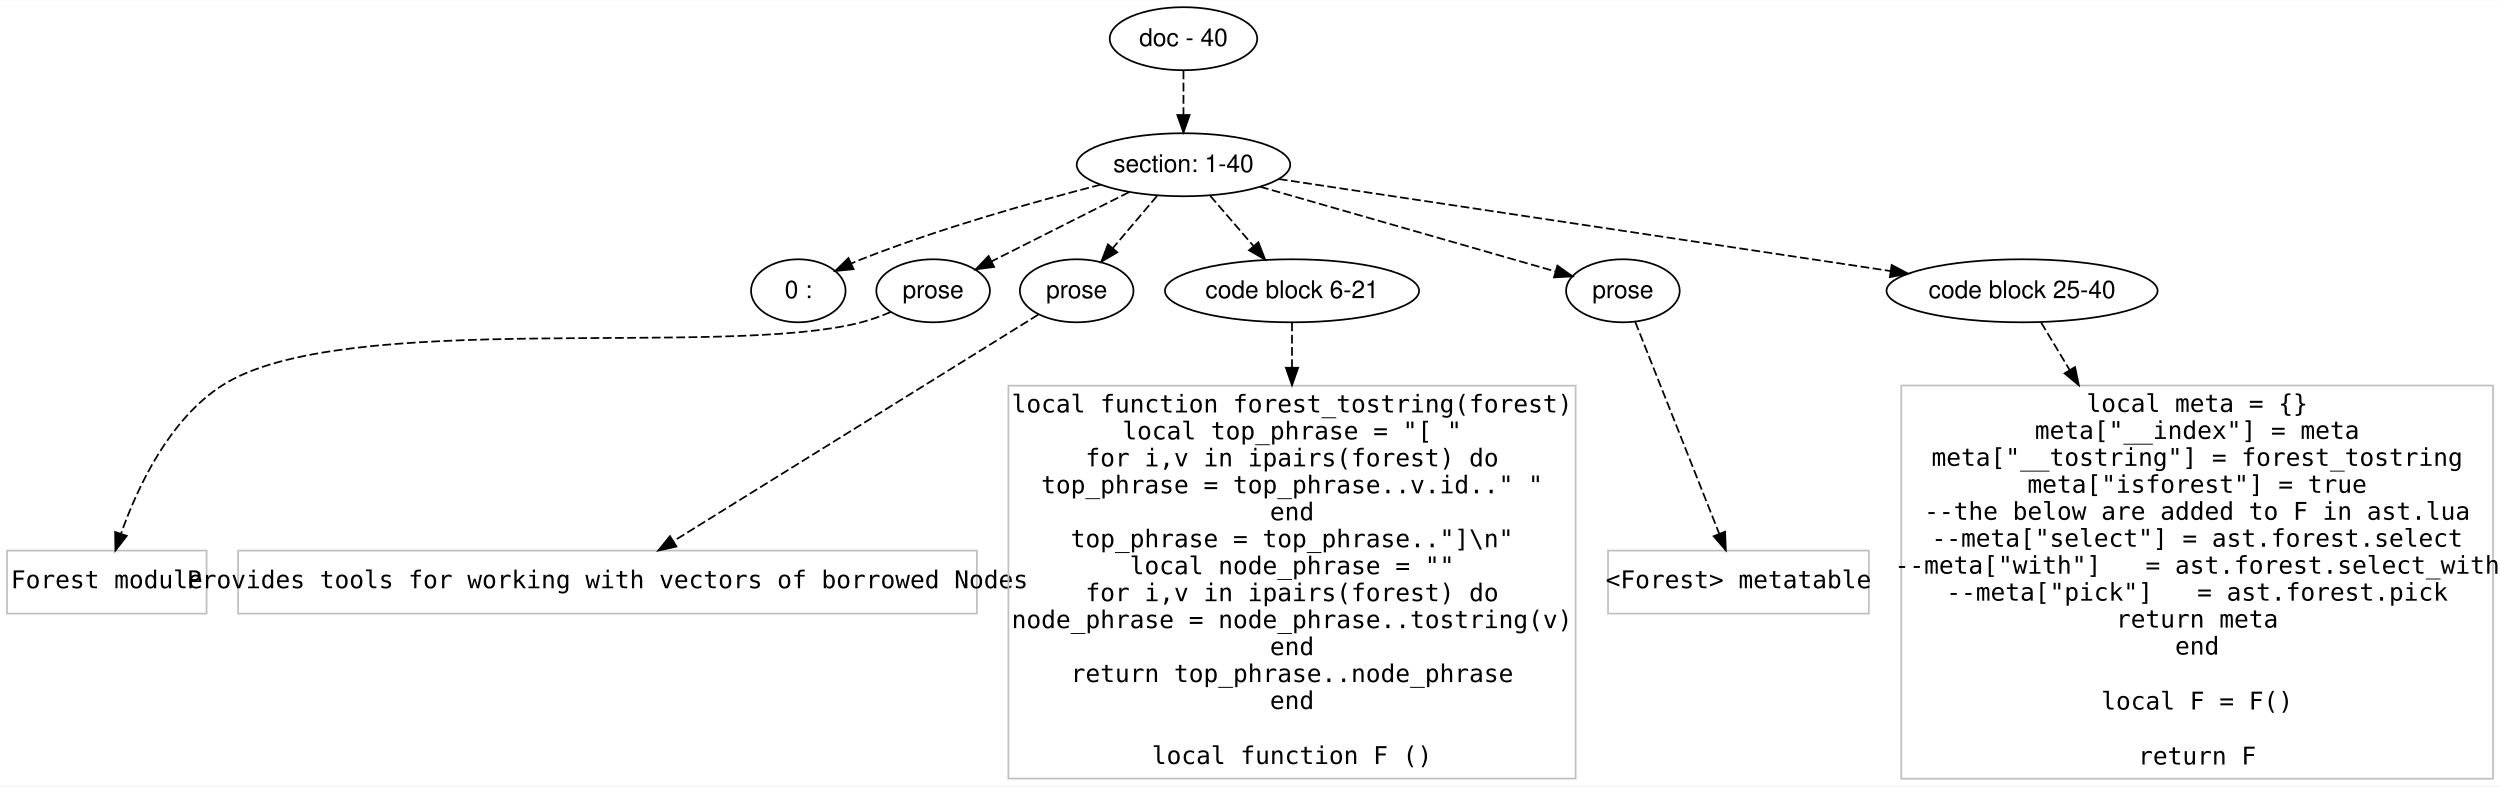
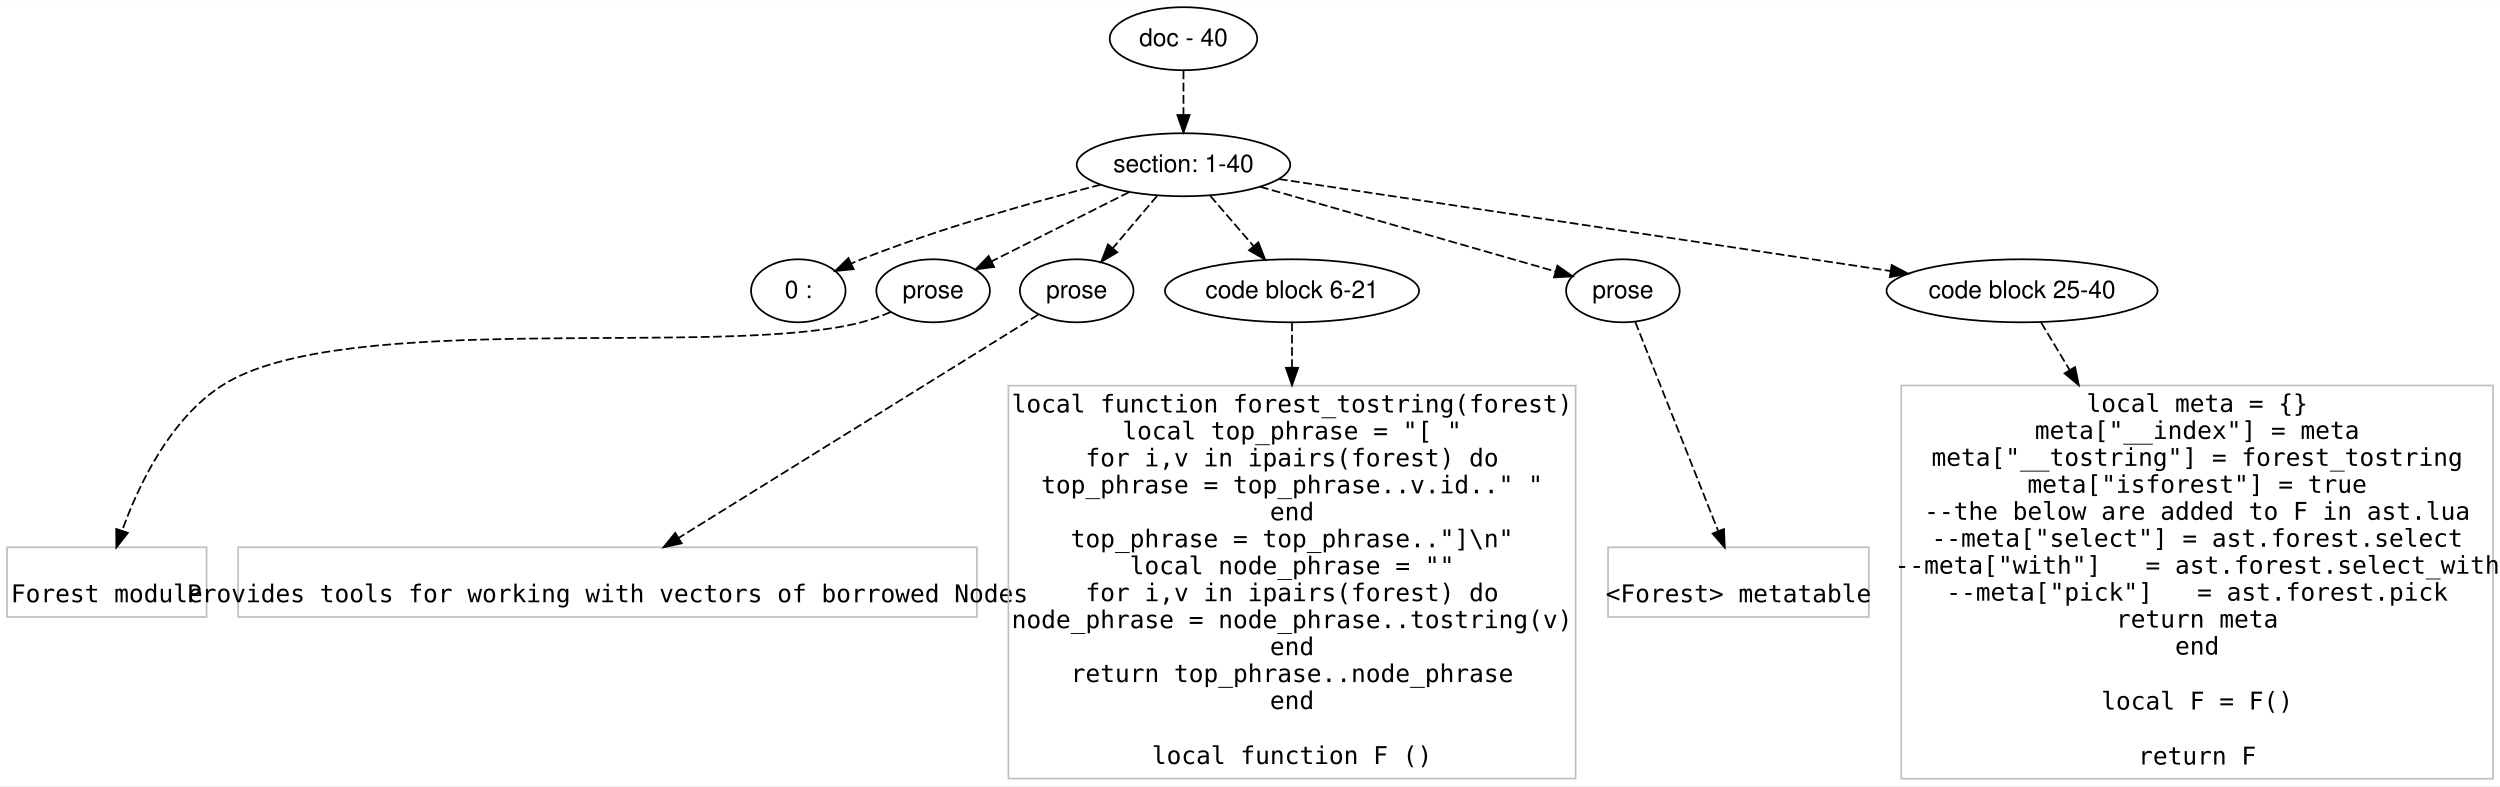
<svg xmlns="http://www.w3.org/2000/svg" width="1428pt" height="449pt" viewBox="0.00 0.00 1428.00 448.80">
  <g id="graph0" class="graph" transform="scale(1 1) rotate(0) translate(4 444.8004)">
    <polygon fill="#ffffff" stroke="transparent" points="-4,4 -4,-444.8 1424,-444.8 1424,4 -4,4" />
    <g id="node1" class="node">
      <ellipse fill="none" stroke="#000000" cx="672" cy="-422.8" rx="42.122" ry="18" />
      <text text-anchor="middle" x="672" y="-418.6" font-family="Helvetica,sans-Serif" font-size="14.00" fill="#000000">doc - 40</text>
    </g>
    <g id="node2" class="node">
      <ellipse fill="none" stroke="#000000" cx="672" cy="-350.8" rx="60.983" ry="18" />
      <text text-anchor="middle" x="672" y="-346.6" font-family="Helvetica,sans-Serif" font-size="14.00" fill="#000000">section: 1-40</text>
    </g>
    <g id="edge1" class="edge">
      <path fill="none" stroke="#000000" stroke-dasharray="5,2" d="M672,-404.632C672,-396.931 672,-387.775 672,-379.217" />
      <polygon fill="#000000" stroke="#000000" points="675.5,-379.214 672,-369.214 668.5,-379.214 675.5,-379.214" />
    </g>
    <g id="node3" class="node">
      <ellipse fill="none" stroke="#000000" cx="452" cy="-278.8" rx="27" ry="18" />
      <text text-anchor="middle" x="452" y="-274.6" font-family="Helvetica,sans-Serif" font-size="14.00" fill="#000000">0 : </text>
    </g>
    <g id="edge2" class="edge">
      <path fill="none" stroke="#000000" stroke-dasharray="5,2" d="M624.72,-339.407C587.088,-329.75 533.391,-314.644 488,-296.8 486.147,-296.072 484.26,-295.282 482.37,-294.454" />
      <polygon fill="#000000" stroke="#000000" points="483.577,-291.156 473.035,-290.101 480.619,-297.5 483.577,-291.156" />
    </g>
    <g id="node4" class="node">
      <ellipse fill="none" stroke="#000000" cx="529" cy="-278.8" rx="32.459" ry="18" />
      <text text-anchor="middle" x="529" y="-274.6" font-family="Helvetica,sans-Serif" font-size="14.00" fill="#000000">prose</text>
    </g>
    <g id="edge3" class="edge">
      <path fill="none" stroke="#000000" stroke-dasharray="5,2" d="M640.971,-335.177C617.766,-323.493 586.08,-307.54 562.336,-295.585" />
      <polygon fill="#000000" stroke="#000000" points="563.845,-292.426 553.339,-291.055 560.697,-298.678 563.845,-292.426" />
    </g>
    <g id="node5" class="node">
      <ellipse fill="none" stroke="#000000" cx="611" cy="-278.8" rx="32.459" ry="18" />
      <text text-anchor="middle" x="611" y="-274.6" font-family="Helvetica,sans-Serif" font-size="14.00" fill="#000000">prose</text>
    </g>
    <g id="edge4" class="edge">
      <path fill="none" stroke="#000000" stroke-dasharray="5,2" d="M656.921,-333.003C649.314,-324.023 639.969,-312.994 631.7,-303.233" />
      <polygon fill="#000000" stroke="#000000" points="634.203,-300.774 625.069,-295.406 628.863,-305.298 634.203,-300.774" />
    </g>
    <g id="node6" class="node">
      <ellipse fill="none" stroke="#000000" cx="734" cy="-278.8" rx="72.584" ry="18" />
      <text text-anchor="middle" x="734" y="-274.6" font-family="Helvetica,sans-Serif" font-size="14.00" fill="#000000">code block 6-21</text>
    </g>
    <g id="edge5" class="edge">
      <path fill="none" stroke="#000000" stroke-dasharray="5,2" d="M687.326,-333.003C694.778,-324.349 703.87,-313.79 712.043,-304.299" />
      <polygon fill="#000000" stroke="#000000" points="714.763,-306.505 718.636,-296.643 709.458,-301.937 714.763,-306.505" />
    </g>
    <g id="node7" class="node">
      <ellipse fill="none" stroke="#000000" cx="923" cy="-278.8" rx="32.459" ry="18" />
      <text text-anchor="middle" x="923" y="-274.6" font-family="Helvetica,sans-Serif" font-size="14.00" fill="#000000">prose</text>
    </g>
    <g id="edge6" class="edge">
      <path fill="none" stroke="#000000" stroke-dasharray="5,2" d="M715.721,-338.259C763.382,-324.587 838.916,-302.92 884.441,-289.861" />
      <polygon fill="#000000" stroke="#000000" points="885.583,-293.175 894.23,-287.053 883.653,-286.446 885.583,-293.175" />
    </g>
    <g id="node8" class="node">
      <ellipse fill="none" stroke="#000000" cx="1151" cy="-278.8" rx="77.421" ry="18" />
      <text text-anchor="middle" x="1151" y="-274.6" font-family="Helvetica,sans-Serif" font-size="14.00" fill="#000000">code block 25-40</text>
    </g>
    <g id="edge7" class="edge">
      <path fill="none" stroke="#000000" stroke-dasharray="5,2" d="M726.481,-342.611C812.212,-329.725 978.813,-304.682 1075.86,-290.095" />
      <polygon fill="#000000" stroke="#000000" points="1076.527,-293.534 1085.896,-288.586 1075.486,-286.612 1076.527,-293.534" />
    </g>
    <g id="node9" class="node">
-       <polygon fill="none" stroke="#c0c0c0" points="114,-130.4 0,-130.4 0,-94.4 114,-94.4 114,-130.4" />
-       <text text-anchor="middle" x="57" y="-108.9" font-family="Inconsolata" font-size="14.00" fill="#000000"> Forest module</text>
+       <polygon fill="none" stroke="#c0c0c0" points="114,-132.302 0,-132.302 0,-92.498 114,-92.498 114,-132.302" />
+       <text text-anchor="middle" x="57" y="-100.9" font-family="Inconsolata" font-size="14.00" fill="#000000"> Forest module</text>
    </g>
    <g id="edge8" class="edge">
-       <path fill="none" stroke="#000000" stroke-dasharray="5,2" d="M504.735,-266.652C499.339,-264.376 493.565,-262.257 488,-260.8 409.151,-240.162 191.659,-268.72 123,-224.8 92.574,-205.338 74.432,-166.452 65.084,-139.928" />
-       <polygon fill="#000000" stroke="#000000" points="68.403,-138.817 61.924,-130.434 61.761,-141.028 68.403,-138.817" />
+       <path fill="none" stroke="#000000" stroke-dasharray="5,2" d="M504.735,-266.652C499.339,-264.376 493.565,-262.257 488,-260.8 409.151,-240.162 191.659,-268.72 123,-224.8 93.25,-205.77 75.244,-168.17 65.72,-141.714" />
+       <polygon fill="#000000" stroke="#000000" points="69.012,-140.523 62.478,-132.182 62.385,-142.776 69.012,-140.523" />
    </g>
    <g id="node10" class="node">
-       <polygon fill="none" stroke="#c0c0c0" points="554,-130.4 132,-130.4 132,-94.4 554,-94.4 554,-130.4" />
-       <text text-anchor="middle" x="343" y="-108.9" font-family="Inconsolata" font-size="14.00" fill="#000000"> Provides tools for working with vectors of borrowed Nodes</text>
+       <polygon fill="none" stroke="#c0c0c0" points="554,-132.302 132,-132.302 132,-92.498 554,-92.498 554,-132.302" />
+       <text text-anchor="middle" x="343" y="-100.9" font-family="Inconsolata" font-size="14.00" fill="#000000"> Provides tools for working with vectors of borrowed Nodes</text>
    </g>
    <g id="edge9" class="edge">
-       <path fill="none" stroke="#000000" stroke-dasharray="5,2" d="M589.068,-265.183C543.383,-236.817 437.552,-171.107 380.71,-135.814" />
-       <polygon fill="#000000" stroke="#000000" points="382.367,-132.723 372.025,-130.422 378.675,-138.67 382.367,-132.723" />
+       <path fill="none" stroke="#000000" stroke-dasharray="5,2" d="M589.068,-265.183C544.213,-237.333 441.38,-173.484 383.859,-137.769" />
+       <polygon fill="#000000" stroke="#000000" points="385.374,-134.59 375.032,-132.289 381.681,-140.537 385.374,-134.59" />
    </g>
    <g id="node11" class="node">
      <polygon fill="none" stroke="#c0c0c0" points="896,-224.601 572,-224.601 572,-.2 896,-.2 896,-224.601" />
      <text text-anchor="middle" x="734" y="-209.3" font-family="Inconsolata" font-size="14.00" fill="#000000">local function forest_tostring(forest)</text>
      <text text-anchor="middle" x="734" y="-193.9" font-family="Inconsolata" font-size="14.00" fill="#000000">   local top_phrase = "[ "</text>
      <text text-anchor="middle" x="734" y="-178.5" font-family="Inconsolata" font-size="14.00" fill="#000000">   for i,v in ipairs(forest) do </text>
      <text text-anchor="middle" x="734" y="-163.1" font-family="Inconsolata" font-size="14.00" fill="#000000">      top_phrase = top_phrase..v.id.." "</text>
      <text text-anchor="middle" x="734" y="-147.7" font-family="Inconsolata" font-size="14.00" fill="#000000">   end</text>
      <text text-anchor="middle" x="734" y="-132.3" font-family="Inconsolata" font-size="14.00" fill="#000000">   top_phrase = top_phrase.."]\n"</text>
      <text text-anchor="middle" x="734" y="-116.9" font-family="Inconsolata" font-size="14.00" fill="#000000">   local node_phrase = ""</text>
      <text text-anchor="middle" x="734" y="-101.5" font-family="Inconsolata" font-size="14.00" fill="#000000">   for i,v in ipairs(forest) do</text>
      <text text-anchor="middle" x="734" y="-86.1" font-family="Inconsolata" font-size="14.00" fill="#000000">      node_phrase = node_phrase..tostring(v)</text>
      <text text-anchor="middle" x="734" y="-70.7" font-family="Inconsolata" font-size="14.00" fill="#000000">   end</text>
      <text text-anchor="middle" x="734" y="-55.3" font-family="Inconsolata" font-size="14.00" fill="#000000">   return top_phrase..node_phrase</text>
      <text text-anchor="middle" x="734" y="-39.9" font-family="Inconsolata" font-size="14.00" fill="#000000">end</text>
      <text text-anchor="middle" x="734" y="-8.5" font-family="Inconsolata" font-size="14.00" fill="#000000">local function F ()</text>
    </g>
    <g id="edge10" class="edge">
      <path fill="none" stroke="#000000" stroke-dasharray="5,2" d="M734,-260.676C734,-253.537 734,-244.699 734,-234.92" />
      <polygon fill="#000000" stroke="#000000" points="737.5,-234.855 734,-224.855 730.5,-234.855 737.5,-234.855" />
    </g>
    <g id="node12" class="node">
-       <polygon fill="none" stroke="#c0c0c0" points="1063.5,-130.4 914.5,-130.4 914.5,-94.4 1063.5,-94.4 1063.5,-130.4" />
-       <text text-anchor="middle" x="989" y="-108.9" font-family="Inconsolata" font-size="14.00" fill="#000000"> &lt;Forest&gt; metatable</text>
+       <polygon fill="none" stroke="#c0c0c0" points="1063.5,-132.302 914.5,-132.302 914.5,-92.498 1063.5,-92.498 1063.5,-132.302" />
+       <text text-anchor="middle" x="989" y="-100.9" font-family="Inconsolata" font-size="14.00" fill="#000000"> &lt;Forest&gt; metatable</text>
    </g>
    <g id="edge11" class="edge">
-       <path fill="none" stroke="#000000" stroke-dasharray="5,2" d="M930.063,-260.993C941.564,-231.995 964.421,-174.37 978.043,-140.025" />
-       <polygon fill="#000000" stroke="#000000" points="981.354,-141.17 981.788,-130.584 974.847,-138.589 981.354,-141.17" />
+       <path fill="none" stroke="#000000" stroke-dasharray="5,2" d="M930.063,-260.993C941.383,-232.453 963.702,-176.182 977.391,-141.669" />
+       <polygon fill="#000000" stroke="#000000" points="980.74,-142.718 981.174,-132.132 974.233,-140.137 980.74,-142.718" />
    </g>
    <g id="node13" class="node">
      <polygon fill="none" stroke="#c0c0c0" points="1420,-224.701 1082,-224.701 1082,-.1 1420,-.1 1420,-224.701" />
      <text text-anchor="middle" x="1251" y="-209.6" font-family="Inconsolata" font-size="14.00" fill="#000000">   local meta = {}</text>
      <text text-anchor="middle" x="1251" y="-194.2" font-family="Inconsolata" font-size="14.00" fill="#000000">   meta["__index"] = meta</text>
      <text text-anchor="middle" x="1251" y="-178.8" font-family="Inconsolata" font-size="14.00" fill="#000000">   meta["__tostring"] = forest_tostring</text>
      <text text-anchor="middle" x="1251" y="-163.4" font-family="Inconsolata" font-size="14.00" fill="#000000">     meta["isforest"] = true</text>
      <text text-anchor="middle" x="1251" y="-148" font-family="Inconsolata" font-size="14.00" fill="#000000">     --the below are added to F in ast.lua </text>
      <text text-anchor="middle" x="1251" y="-132.6" font-family="Inconsolata" font-size="14.00" fill="#000000">     --meta["select"] = ast.forest.select</text>
      <text text-anchor="middle" x="1251" y="-117.2" font-family="Inconsolata" font-size="14.00" fill="#000000">     --meta["with"]   = ast.forest.select_with</text>
      <text text-anchor="middle" x="1251" y="-101.8" font-family="Inconsolata" font-size="14.00" fill="#000000">     --meta["pick"]   = ast.forest.pick</text>
      <text text-anchor="middle" x="1251" y="-86.4" font-family="Inconsolata" font-size="14.00" fill="#000000">   return meta</text>
      <text text-anchor="middle" x="1251" y="-71" font-family="Inconsolata" font-size="14.00" fill="#000000">end</text>
      <text text-anchor="middle" x="1251" y="-39.6" font-family="Inconsolata" font-size="14.00" fill="#000000">local F = F()</text>
      <text text-anchor="middle" x="1251" y="-8.2" font-family="Inconsolata" font-size="14.00" fill="#000000">return F</text>
    </g>
    <g id="edge12" class="edge">
      <path fill="none" stroke="#000000" stroke-dasharray="5,2" d="M1161.892,-260.676C1166.361,-253.24 1171.938,-243.96 1178.108,-233.693" />
      <polygon fill="#000000" stroke="#000000" points="1181.268,-235.229 1183.419,-224.855 1175.268,-231.623 1181.268,-235.229" />
    </g>
  </g>
</svg>
